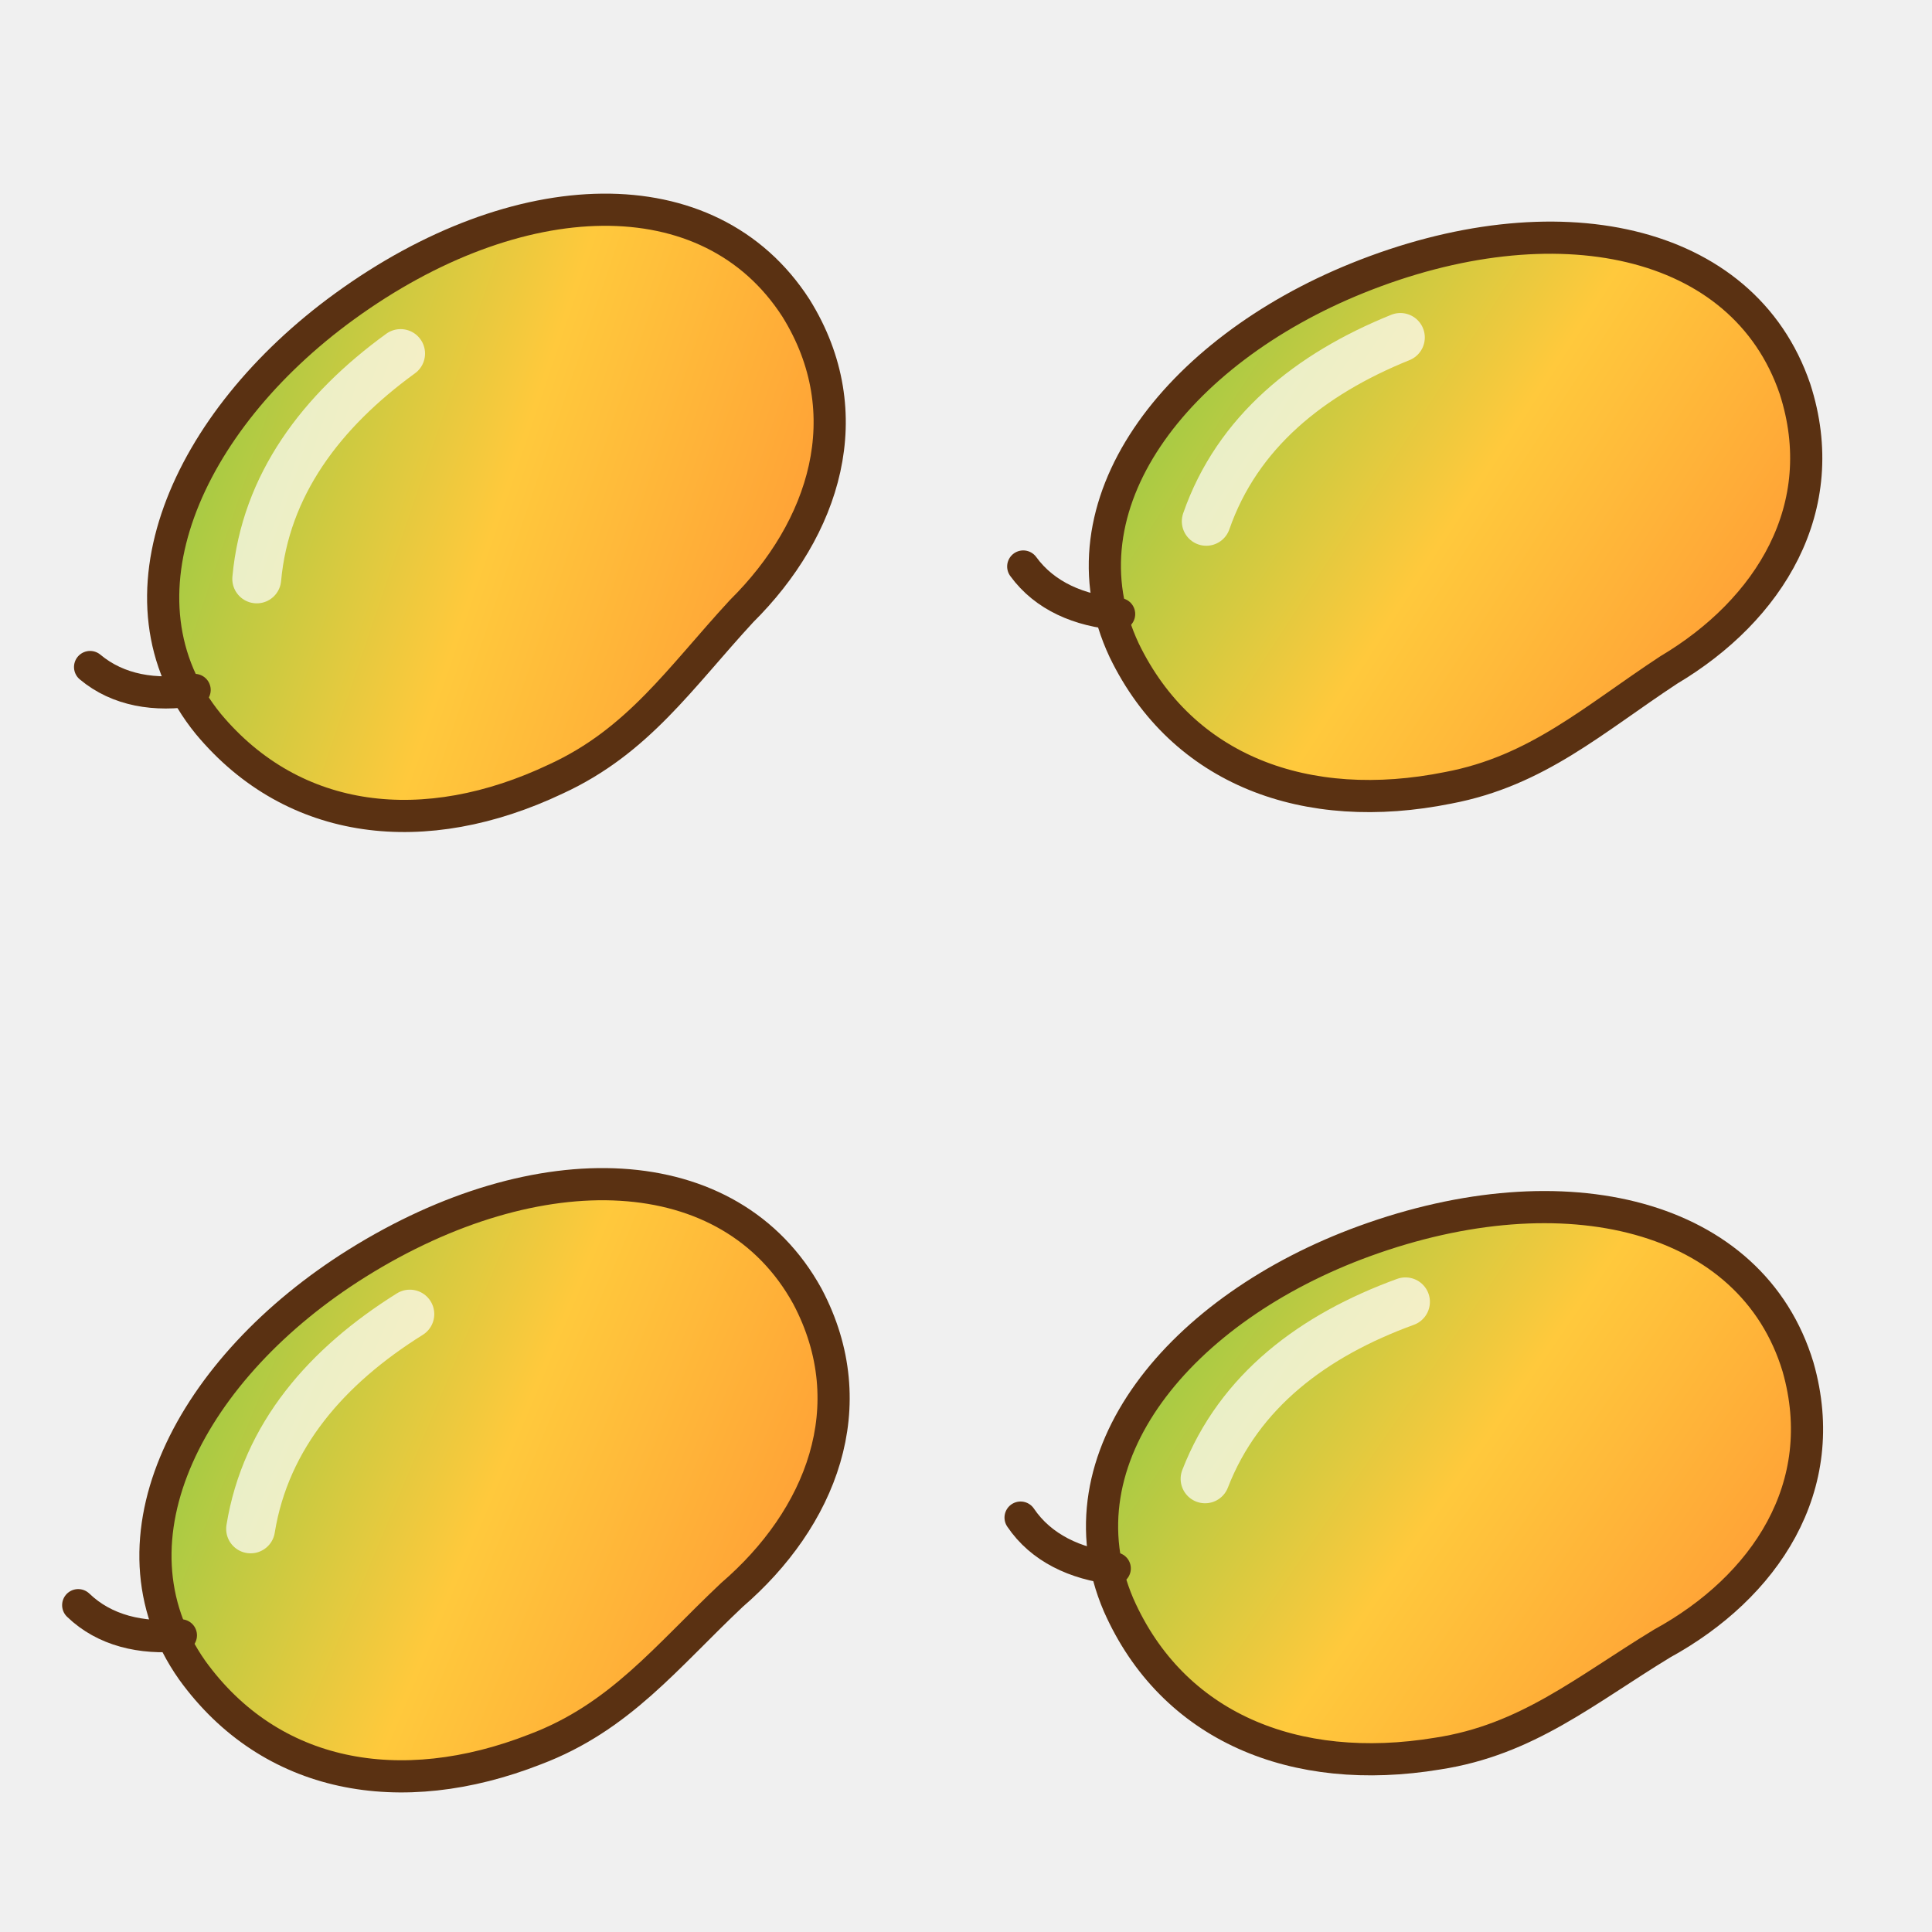
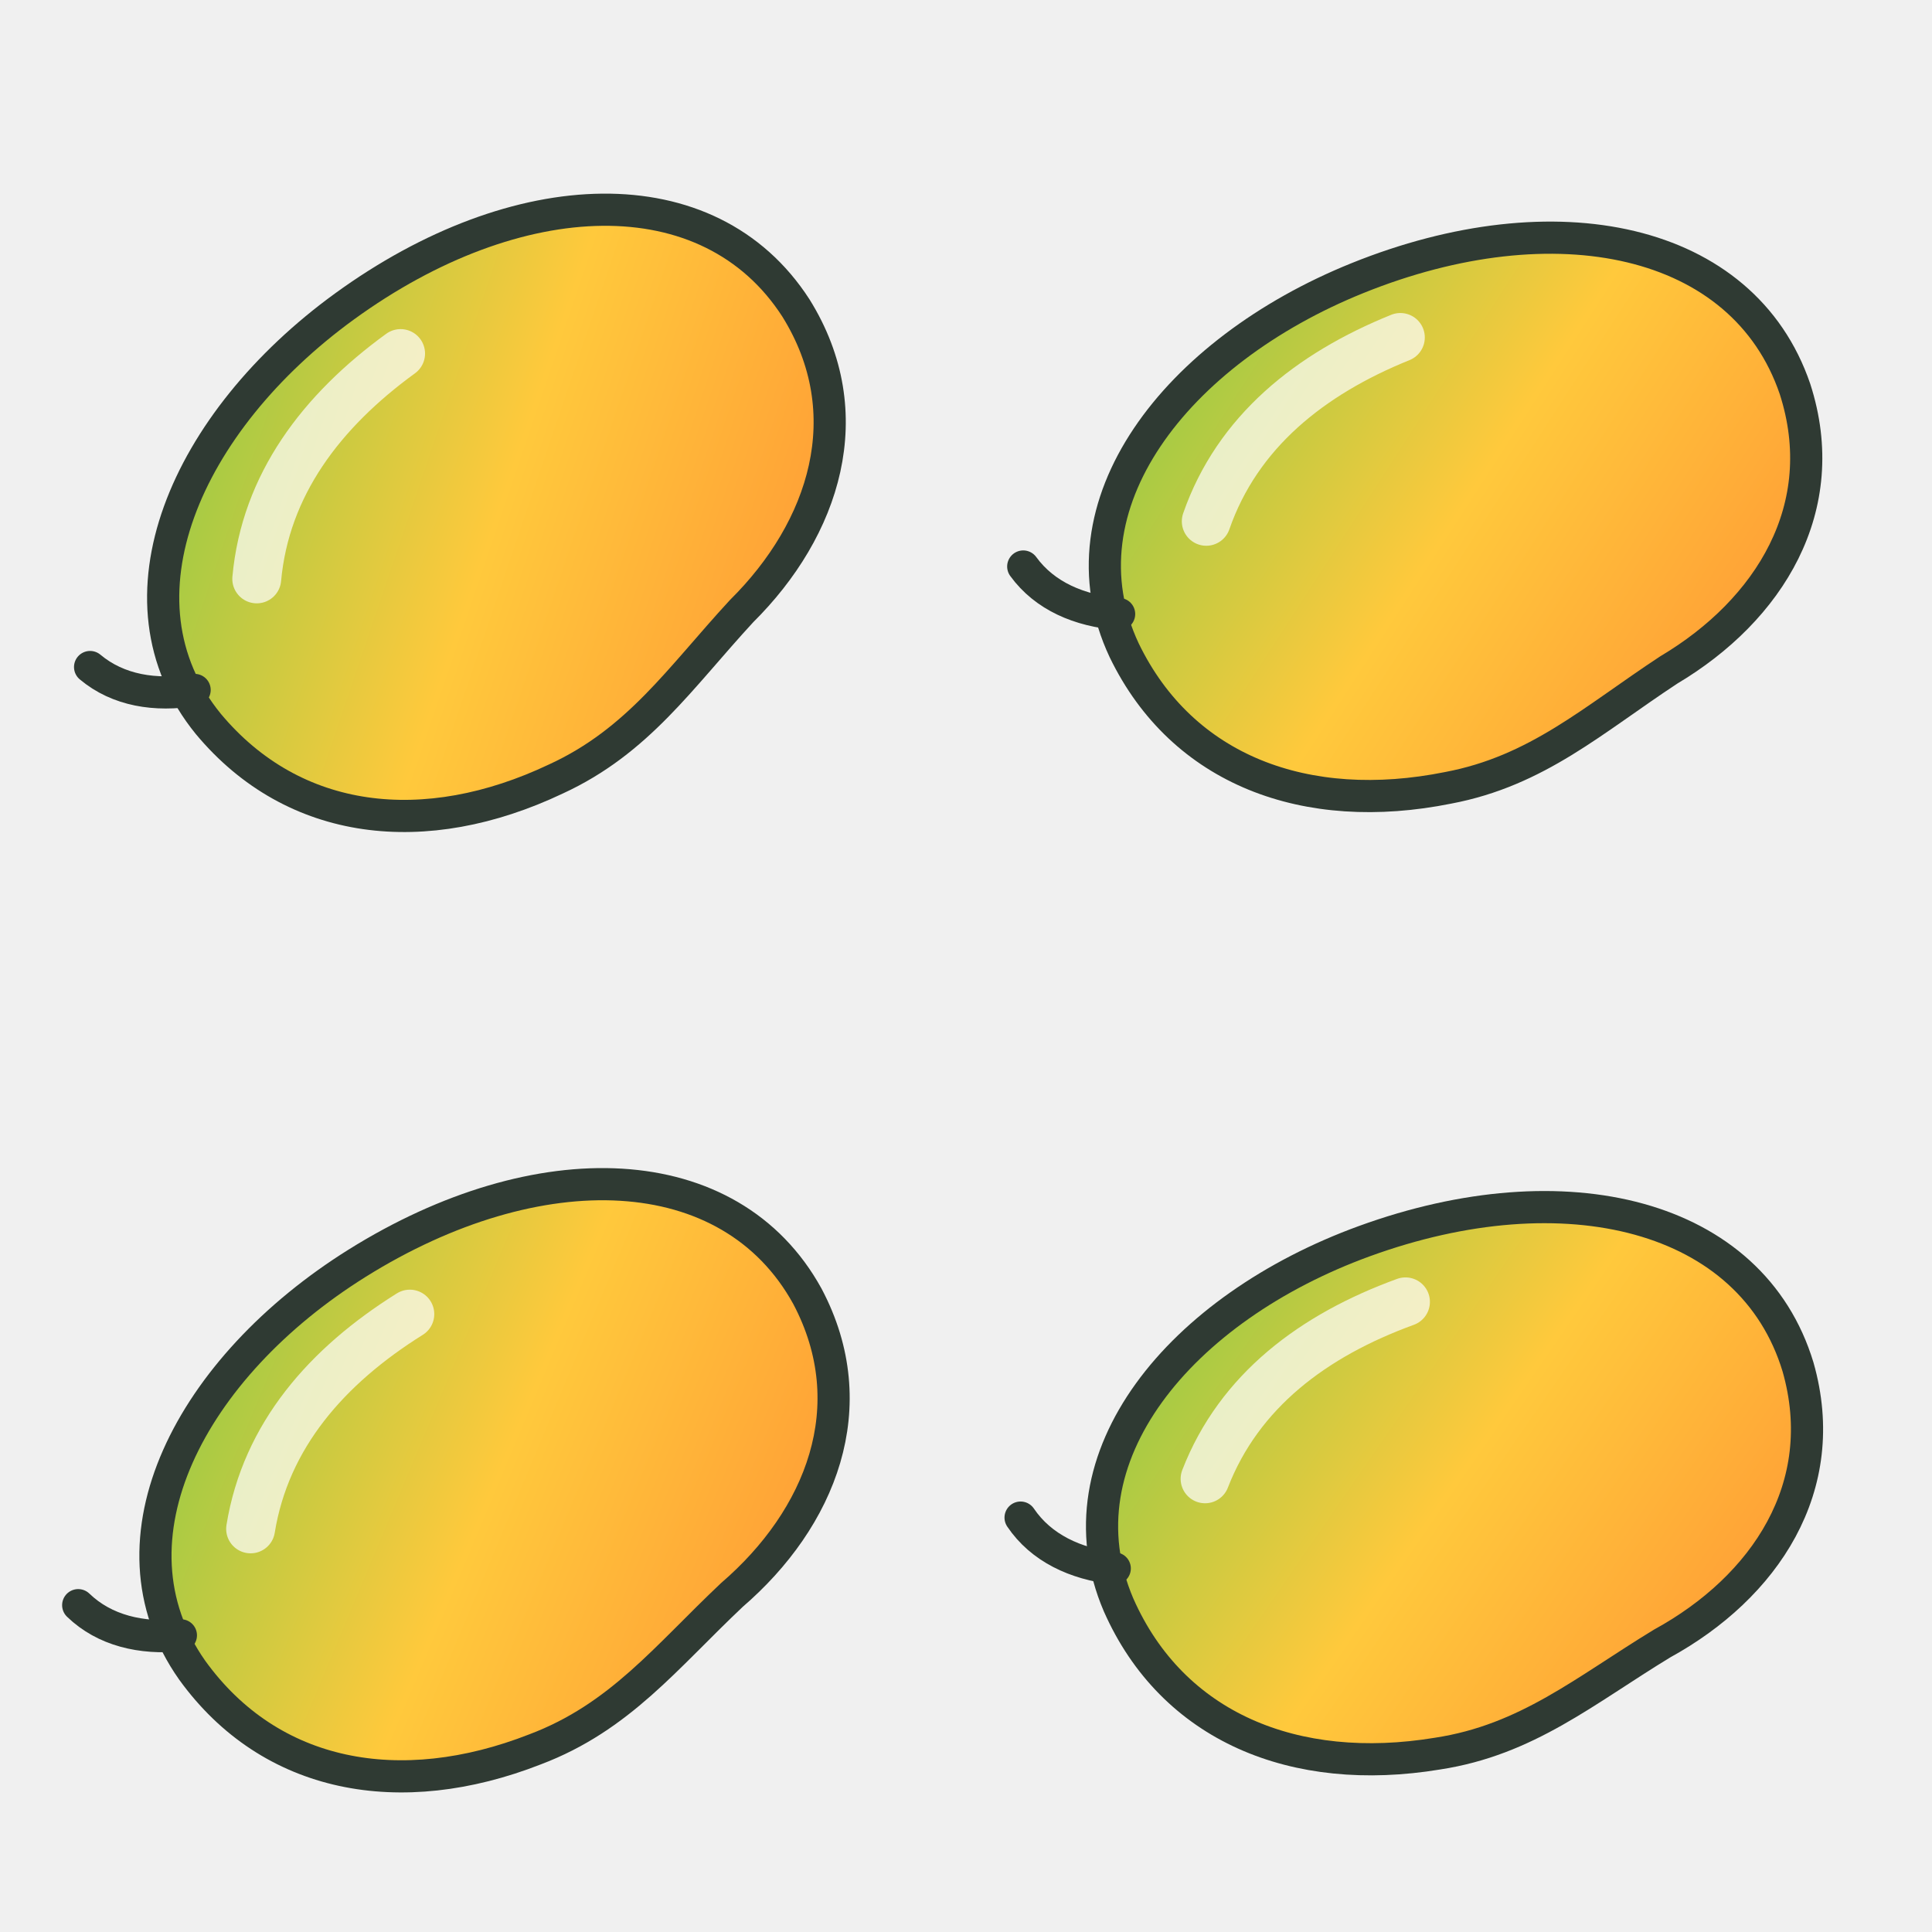
<svg xmlns="http://www.w3.org/2000/svg" viewBox="0 0 240 240" width="240" height="240">
  <defs>
    <linearGradient id="g-mango" x1="0" y1="0" x2="1" y2="1">
      <stop offset="0.1" stop-color="#9BCB45" />
      <stop offset="0.5" stop-color="#FFC93C" />
      <stop offset="1" stop-color="#FF9234" />
    </linearGradient>
-     <g id="fr-mango" stroke="#5A3112" stroke-linejoin="round">
+     <g id="fr-mango" stroke="#2F3A33" stroke-linejoin="round">
      <g transform="rotate(-28 50 52)">
        <path d="M10 54C9 36 28 25 50 25C74 25 92 37 91 55C90 69 79 77 66 79C56 81 48 84 38 82C22 79 11 69 10 54Z" fill="url(#g-mango)" />
        <path d="M24 44C31 36 41 33 52 33" fill="none" stroke="#fff" stroke-opacity=".7" stroke-width="5.5" stroke-linecap="round" />
        <path d="M11 50C7 48 4 45 3 41" fill="none" stroke-linecap="round" />
      </g>
    </g>
  </defs>
  <use href="#fr-mango" transform="translate(4.8 4.8) scale(1.104) rotate(-8 50 50)" stroke-width="3.62" />
  <use href="#fr-mango" transform="translate(124.8 4.8) scale(1.104) rotate(6 50 50)" stroke-width="3.62" />
  <use href="#fr-mango" transform="translate(4.8 124.8) scale(1.104) rotate(-4 50 50)" stroke-width="3.62" />
  <use href="#fr-mango" transform="translate(124.8 124.8) scale(1.104) rotate(8 50 50)" stroke-width="3.62" />
</svg>
